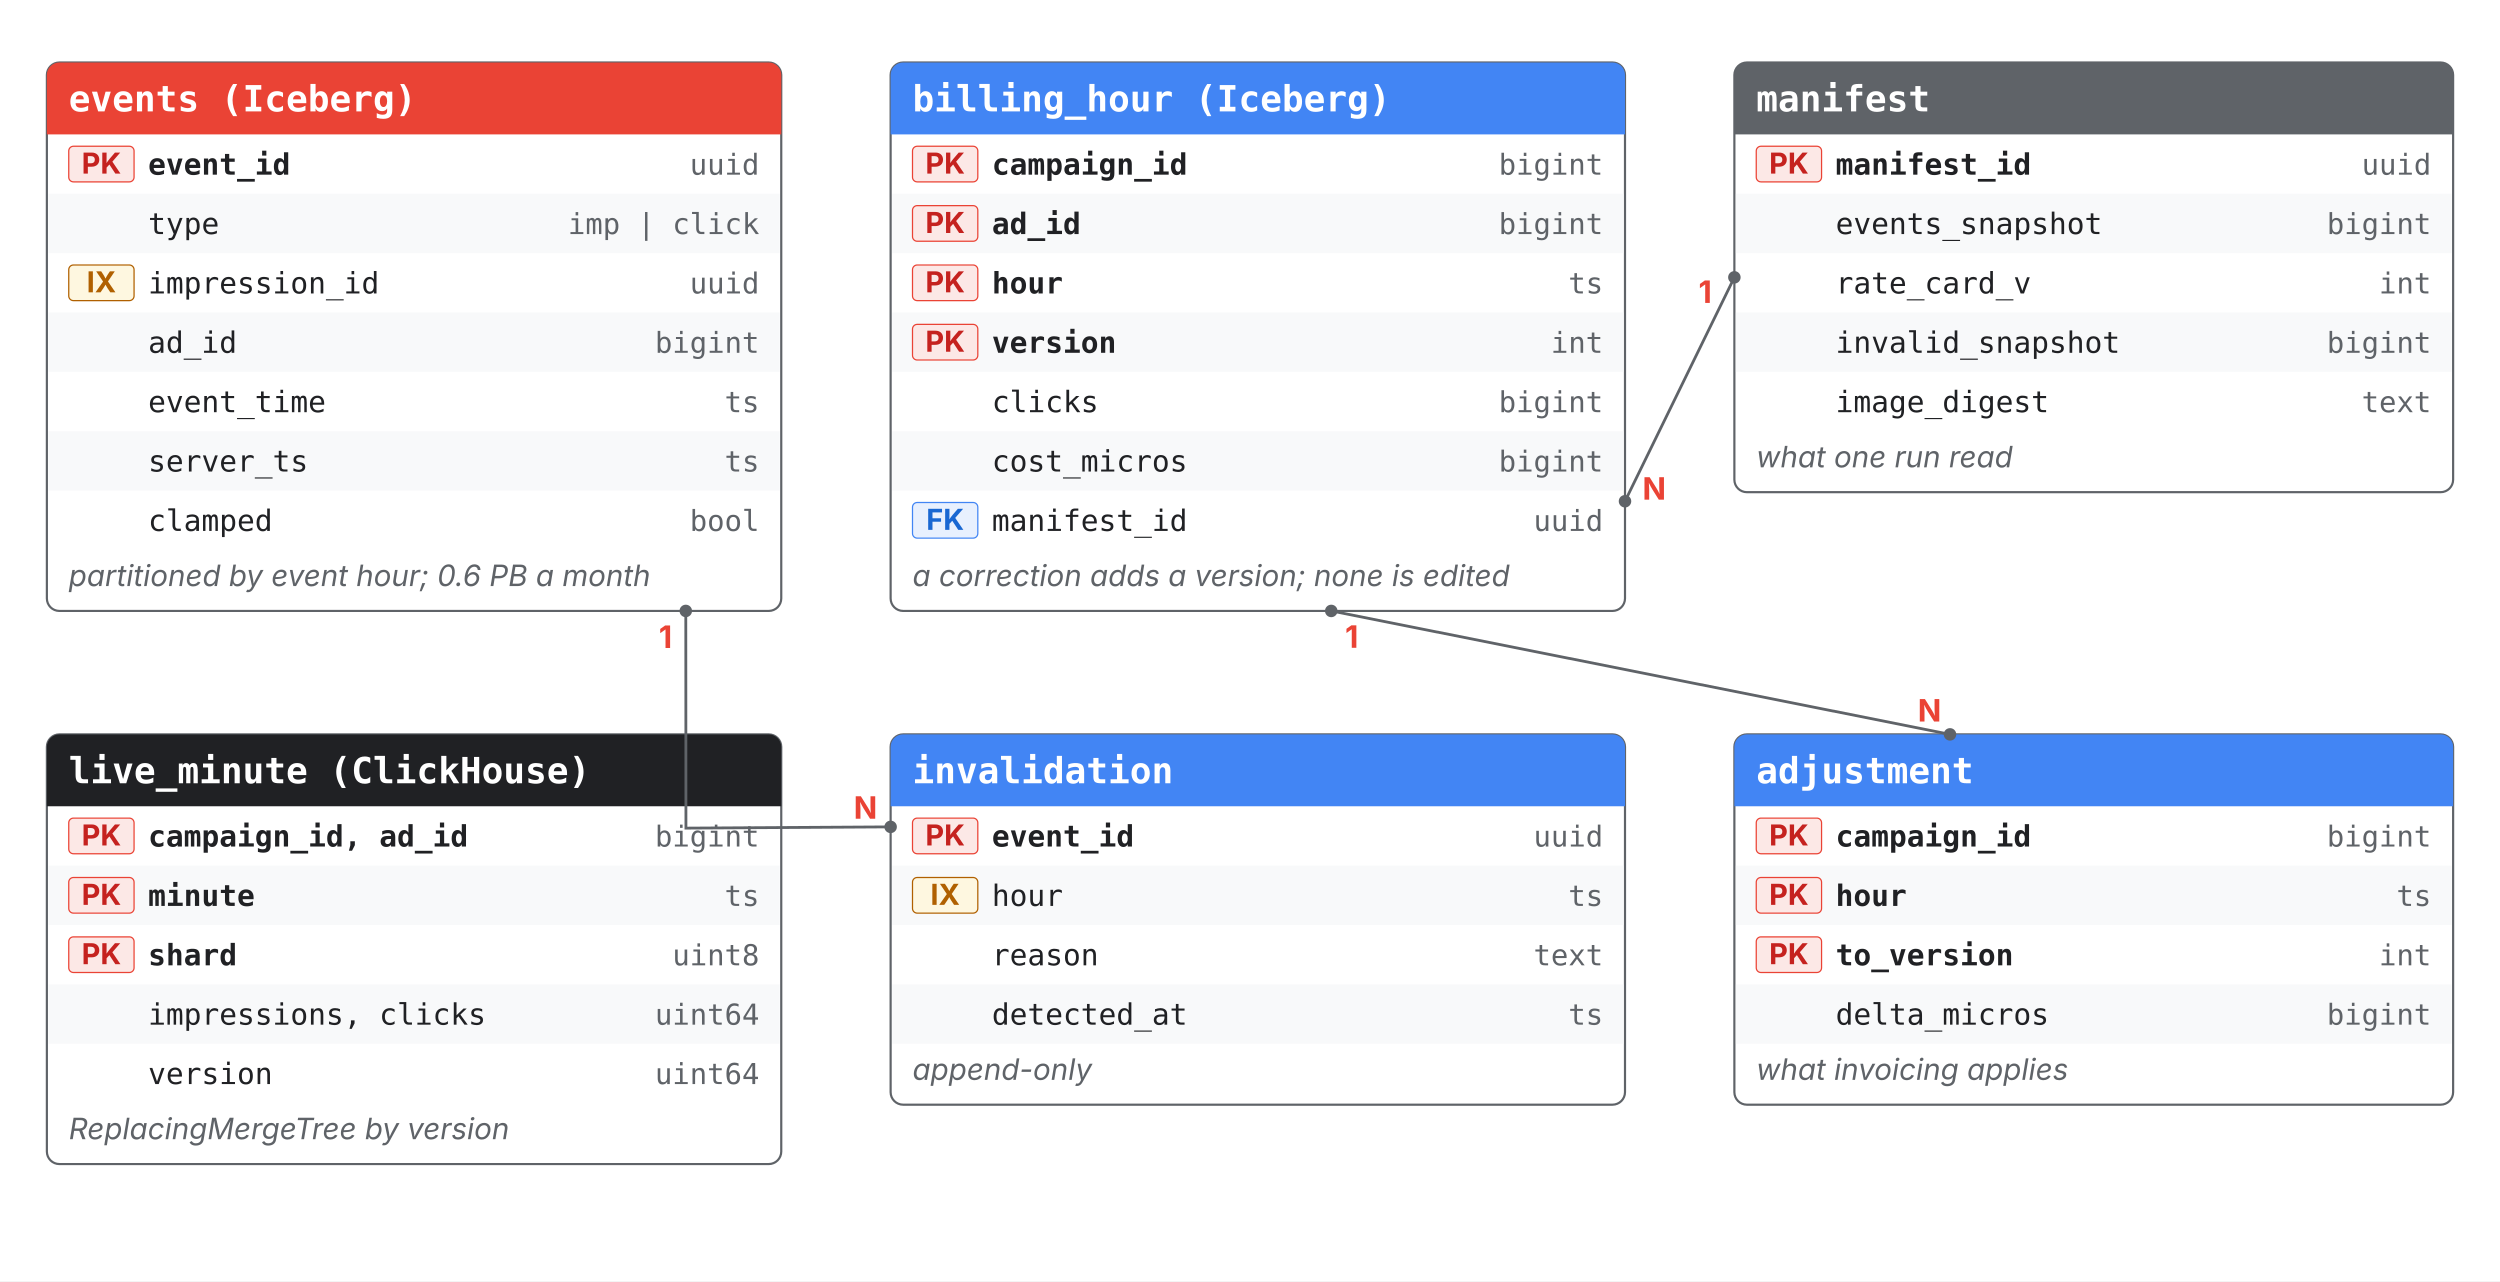
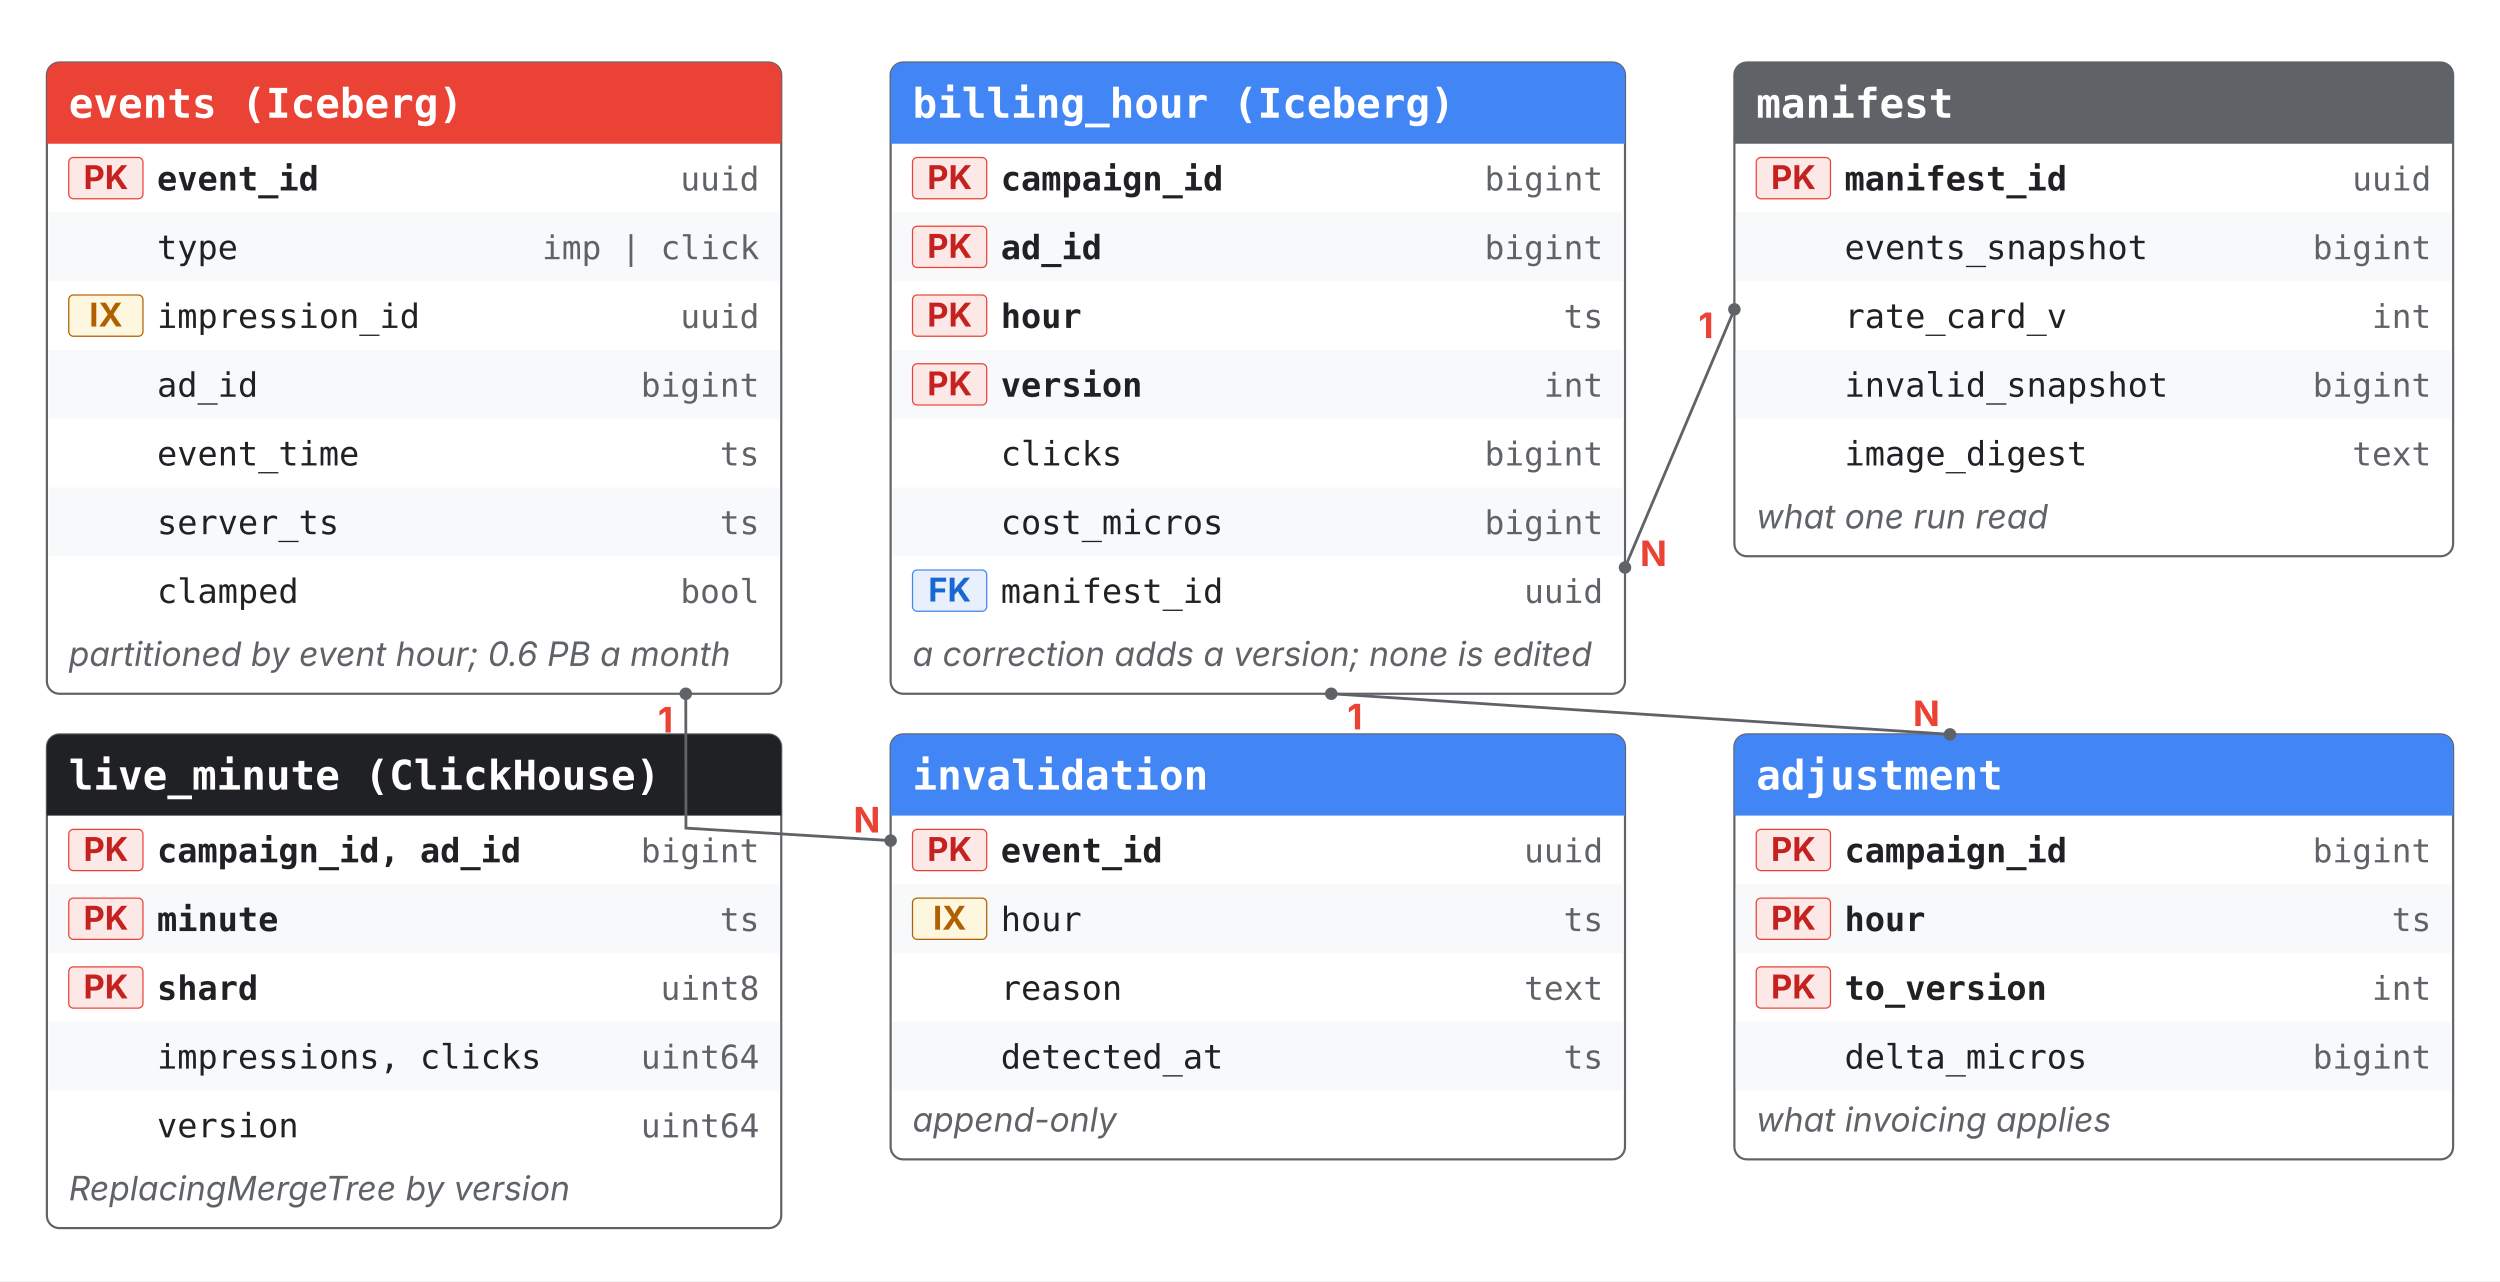
<svg xmlns="http://www.w3.org/2000/svg" viewBox="0 0 1600 820" width="1600" height="820">
  <rect width="100%" height="100%" fill="#ffffff" />
  <g data-k="t:ev">
-     <rect x="30" y="40" width="470" height="351" rx="8" fill="#ffffff" stroke="#5f6368" stroke-width="1.4" />
-     <path d="M30,48 a8,8 0 0 1 8,-8 h454 a8,8 0 0 1 8,8 v38 h-470 z" fill="#ea4335" />
-     <text x="44" y="71.28" font-family="'Roboto Mono', monospace" font-size="23.1" font-weight="700" fill="#fff">events  (Iceberg)</text>
-     <rect x="44" y="93.6" width="41.8" height="22.8" rx="3" fill="#fce8e6" stroke="#ea4335" stroke-width="0.8" />
-     <text x="64.9" y="111.1" text-anchor="middle" font-family="Inter, Roboto, sans-serif" font-size="18.5" font-weight="700" fill="#C5221F">PK</text>
-     <text x="94.8" y="111.8" font-family="'Roboto Mono', monospace" font-size="18.9" fill="#202124" font-weight="700">event_id</text>
-     <text x="486" y="111.8" text-anchor="end" font-family="'Roboto Mono', monospace" font-size="18.5" fill="#5f6368">uuid</text>
-     <rect x="31" y="124" width="468" height="38" fill="#f8f9fa" />
-     <text x="94.8" y="149.8" font-family="'Roboto Mono', monospace" font-size="18.9" fill="#202124">type</text>
-     <text x="486" y="149.8" text-anchor="end" font-family="'Roboto Mono', monospace" font-size="18.5" fill="#5f6368">imp | click</text>
-     <rect x="44" y="169.6" width="41.8" height="22.8" rx="3" fill="#fef7e0" stroke="#b06000" stroke-width="0.8" />
-     <text x="64.9" y="187.1" text-anchor="middle" font-family="Inter, Roboto, sans-serif" font-size="18.5" font-weight="700" fill="#b06000">IX</text>
-     <text x="94.8" y="187.8" font-family="'Roboto Mono', monospace" font-size="18.9" fill="#202124">impression_id</text>
-     <text x="486" y="187.8" text-anchor="end" font-family="'Roboto Mono', monospace" font-size="18.5" fill="#5f6368">uuid</text>
-     <rect x="31" y="200" width="468" height="38" fill="#f8f9fa" />
-     <text x="94.8" y="225.8" font-family="'Roboto Mono', monospace" font-size="18.9" fill="#202124">ad_id</text>
-     <text x="486" y="225.8" text-anchor="end" font-family="'Roboto Mono', monospace" font-size="18.5" fill="#5f6368">bigint</text>
-     <text x="94.8" y="263.8" font-family="'Roboto Mono', monospace" font-size="18.9" fill="#202124">event_time</text>
-     <text x="486" y="263.8" text-anchor="end" font-family="'Roboto Mono', monospace" font-size="18.5" fill="#5f6368">ts</text>
-     <rect x="31" y="276" width="468" height="38" fill="#f8f9fa" />
-     <text x="94.8" y="301.8" font-family="'Roboto Mono', monospace" font-size="18.9" fill="#202124">server_ts</text>
-     <text x="486" y="301.8" text-anchor="end" font-family="'Roboto Mono', monospace" font-size="18.5" fill="#5f6368">ts</text>
-     <text x="94.8" y="339.8" font-family="'Roboto Mono', monospace" font-size="18.9" fill="#202124">clamped</text>
-     <text x="486" y="339.8" text-anchor="end" font-family="'Roboto Mono', monospace" font-size="18.5" fill="#5f6368">bool</text>
-     <text x="44" y="375.1" font-family="Inter, Roboto, sans-serif" font-size="18.9" font-style="italic" fill="#5f6368">partitioned by event hour; 0.6 PB a month</text>
+     <rect x="30" y="40" width="470" height="404" rx="8" fill="#ffffff" stroke="#5f6368" stroke-width="1.4" />
+     <path d="M30,48 a8,8 0 0 1 8,-8 h454 a8,8 0 0 1 8,8 v44 h-470 z" fill="#ea4335" />
+     <text x="44" y="75.36" font-family="'Roboto Mono', monospace" font-size="26.2" font-weight="700" fill="#fff">events  (Iceberg)</text>
+     <rect x="44" y="100.8" width="47.5" height="26.4" rx="3" fill="#fce8e6" stroke="#ea4335" stroke-width="0.8" />
+     <text x="67.8" y="121.0" text-anchor="middle" font-family="Inter, Roboto, sans-serif" font-size="21.0" font-weight="700" fill="#C5221F">PK</text>
+     <text x="100.5" y="121.9" font-family="'Roboto Mono', monospace" font-size="21.5" fill="#202124" font-weight="700">event_id</text>
+     <text x="486" y="121.9" text-anchor="end" font-family="'Roboto Mono', monospace" font-size="21.0" fill="#5f6368">uuid</text>
+     <rect x="31" y="136" width="468" height="44" fill="#f8f9fa" />
+     <text x="100.5" y="165.9" font-family="'Roboto Mono', monospace" font-size="21.5" fill="#202124">type</text>
+     <text x="486" y="165.9" text-anchor="end" font-family="'Roboto Mono', monospace" font-size="21.0" fill="#5f6368">imp | click</text>
+     <rect x="44" y="188.8" width="47.5" height="26.4" rx="3" fill="#fef7e0" stroke="#b06000" stroke-width="0.8" />
+     <text x="67.8" y="209.0" text-anchor="middle" font-family="Inter, Roboto, sans-serif" font-size="21.0" font-weight="700" fill="#b06000">IX</text>
+     <text x="100.5" y="209.9" font-family="'Roboto Mono', monospace" font-size="21.5" fill="#202124">impression_id</text>
+     <text x="486" y="209.9" text-anchor="end" font-family="'Roboto Mono', monospace" font-size="21.0" fill="#5f6368">uuid</text>
+     <rect x="31" y="224" width="468" height="44" fill="#f8f9fa" />
+     <text x="100.5" y="253.9" font-family="'Roboto Mono', monospace" font-size="21.5" fill="#202124">ad_id</text>
+     <text x="486" y="253.9" text-anchor="end" font-family="'Roboto Mono', monospace" font-size="21.0" fill="#5f6368">bigint</text>
+     <text x="100.5" y="297.9" font-family="'Roboto Mono', monospace" font-size="21.5" fill="#202124">event_time</text>
+     <text x="486" y="297.9" text-anchor="end" font-family="'Roboto Mono', monospace" font-size="21.0" fill="#5f6368">ts</text>
+     <rect x="31" y="312" width="468" height="44" fill="#f8f9fa" />
+     <text x="100.5" y="341.9" font-family="'Roboto Mono', monospace" font-size="21.5" fill="#202124">server_ts</text>
+     <text x="486" y="341.9" text-anchor="end" font-family="'Roboto Mono', monospace" font-size="21.0" fill="#5f6368">ts</text>
+     <text x="100.5" y="385.9" font-family="'Roboto Mono', monospace" font-size="21.5" fill="#202124">clamped</text>
+     <text x="486" y="385.9" text-anchor="end" font-family="'Roboto Mono', monospace" font-size="21.0" fill="#5f6368">bool</text>
+     <text x="44" y="426.2" font-family="Inter, Roboto, sans-serif" font-size="21.5" font-style="italic" fill="#5f6368">partitioned by event hour; 0.6 PB a month</text>
  </g>
  <g data-k="t:bh">
-     <rect x="570" y="40" width="470" height="351" rx="8" fill="#ffffff" stroke="#5f6368" stroke-width="1.4" />
-     <path d="M570,48 a8,8 0 0 1 8,-8 h454 a8,8 0 0 1 8,8 v38 h-470 z" fill="#4285f4" />
-     <text x="584" y="71.28" font-family="'Roboto Mono', monospace" font-size="23.1" font-weight="700" fill="#fff">billing_hour  (Iceberg)</text>
-     <rect x="584" y="93.6" width="41.8" height="22.8" rx="3" fill="#fce8e6" stroke="#ea4335" stroke-width="0.8" />
-     <text x="604.9" y="111.1" text-anchor="middle" font-family="Inter, Roboto, sans-serif" font-size="18.5" font-weight="700" fill="#C5221F">PK</text>
-     <text x="634.8" y="111.8" font-family="'Roboto Mono', monospace" font-size="18.9" fill="#202124" font-weight="700">campaign_id</text>
-     <text x="1026" y="111.8" text-anchor="end" font-family="'Roboto Mono', monospace" font-size="18.5" fill="#5f6368">bigint</text>
-     <rect x="571" y="124" width="468" height="38" fill="#f8f9fa" />
-     <rect x="584" y="131.6" width="41.8" height="22.8" rx="3" fill="#fce8e6" stroke="#ea4335" stroke-width="0.8" />
-     <text x="604.9" y="149.1" text-anchor="middle" font-family="Inter, Roboto, sans-serif" font-size="18.5" font-weight="700" fill="#C5221F">PK</text>
-     <text x="634.8" y="149.8" font-family="'Roboto Mono', monospace" font-size="18.9" fill="#202124" font-weight="700">ad_id</text>
-     <text x="1026" y="149.8" text-anchor="end" font-family="'Roboto Mono', monospace" font-size="18.5" fill="#5f6368">bigint</text>
-     <rect x="584" y="169.6" width="41.8" height="22.8" rx="3" fill="#fce8e6" stroke="#ea4335" stroke-width="0.8" />
-     <text x="604.9" y="187.1" text-anchor="middle" font-family="Inter, Roboto, sans-serif" font-size="18.5" font-weight="700" fill="#C5221F">PK</text>
-     <text x="634.8" y="187.8" font-family="'Roboto Mono', monospace" font-size="18.9" fill="#202124" font-weight="700">hour</text>
-     <text x="1026" y="187.8" text-anchor="end" font-family="'Roboto Mono', monospace" font-size="18.5" fill="#5f6368">ts</text>
-     <rect x="571" y="200" width="468" height="38" fill="#f8f9fa" />
-     <rect x="584" y="207.6" width="41.8" height="22.8" rx="3" fill="#fce8e6" stroke="#ea4335" stroke-width="0.8" />
-     <text x="604.9" y="225.1" text-anchor="middle" font-family="Inter, Roboto, sans-serif" font-size="18.5" font-weight="700" fill="#C5221F">PK</text>
-     <text x="634.8" y="225.8" font-family="'Roboto Mono', monospace" font-size="18.9" fill="#202124" font-weight="700">version</text>
-     <text x="1026" y="225.8" text-anchor="end" font-family="'Roboto Mono', monospace" font-size="18.5" fill="#5f6368">int</text>
-     <text x="634.8" y="263.8" font-family="'Roboto Mono', monospace" font-size="18.9" fill="#202124">clicks</text>
-     <text x="1026" y="263.8" text-anchor="end" font-family="'Roboto Mono', monospace" font-size="18.5" fill="#5f6368">bigint</text>
-     <rect x="571" y="276" width="468" height="38" fill="#f8f9fa" />
-     <text x="634.8" y="301.8" font-family="'Roboto Mono', monospace" font-size="18.9" fill="#202124">cost_micros</text>
-     <text x="1026" y="301.8" text-anchor="end" font-family="'Roboto Mono', monospace" font-size="18.5" fill="#5f6368">bigint</text>
-     <rect x="584" y="321.6" width="41.8" height="22.8" rx="3" fill="#e8f0fe" stroke="#4285f4" stroke-width="0.8" />
-     <text x="604.9" y="339.1" text-anchor="middle" font-family="Inter, Roboto, sans-serif" font-size="18.5" font-weight="700" fill="#1967D2">FK</text>
-     <text x="634.8" y="339.8" font-family="'Roboto Mono', monospace" font-size="18.9" fill="#202124">manifest_id</text>
-     <text x="1026" y="339.8" text-anchor="end" font-family="'Roboto Mono', monospace" font-size="18.5" fill="#5f6368">uuid</text>
-     <text x="584" y="375.1" font-family="Inter, Roboto, sans-serif" font-size="18.9" font-style="italic" fill="#5f6368">a correction adds a version; none is edited</text>
+     <rect x="570" y="40" width="470" height="404" rx="8" fill="#ffffff" stroke="#5f6368" stroke-width="1.4" />
+     <path d="M570,48 a8,8 0 0 1 8,-8 h454 a8,8 0 0 1 8,8 v44 h-470 z" fill="#4285f4" />
+     <text x="584" y="75.36" font-family="'Roboto Mono', monospace" font-size="26.2" font-weight="700" fill="#fff">billing_hour  (Iceberg)</text>
+     <rect x="584" y="100.8" width="47.5" height="26.4" rx="3" fill="#fce8e6" stroke="#ea4335" stroke-width="0.8" />
+     <text x="607.8" y="121.0" text-anchor="middle" font-family="Inter, Roboto, sans-serif" font-size="21.0" font-weight="700" fill="#C5221F">PK</text>
+     <text x="640.5" y="121.9" font-family="'Roboto Mono', monospace" font-size="21.5" fill="#202124" font-weight="700">campaign_id</text>
+     <text x="1026" y="121.9" text-anchor="end" font-family="'Roboto Mono', monospace" font-size="21.0" fill="#5f6368">bigint</text>
+     <rect x="571" y="136" width="468" height="44" fill="#f8f9fa" />
+     <rect x="584" y="144.8" width="47.5" height="26.4" rx="3" fill="#fce8e6" stroke="#ea4335" stroke-width="0.8" />
+     <text x="607.8" y="165.0" text-anchor="middle" font-family="Inter, Roboto, sans-serif" font-size="21.0" font-weight="700" fill="#C5221F">PK</text>
+     <text x="640.5" y="165.9" font-family="'Roboto Mono', monospace" font-size="21.5" fill="#202124" font-weight="700">ad_id</text>
+     <text x="1026" y="165.9" text-anchor="end" font-family="'Roboto Mono', monospace" font-size="21.0" fill="#5f6368">bigint</text>
+     <rect x="584" y="188.8" width="47.5" height="26.4" rx="3" fill="#fce8e6" stroke="#ea4335" stroke-width="0.8" />
+     <text x="607.8" y="209.0" text-anchor="middle" font-family="Inter, Roboto, sans-serif" font-size="21.0" font-weight="700" fill="#C5221F">PK</text>
+     <text x="640.5" y="209.9" font-family="'Roboto Mono', monospace" font-size="21.5" fill="#202124" font-weight="700">hour</text>
+     <text x="1026" y="209.9" text-anchor="end" font-family="'Roboto Mono', monospace" font-size="21.0" fill="#5f6368">ts</text>
+     <rect x="571" y="224" width="468" height="44" fill="#f8f9fa" />
+     <rect x="584" y="232.8" width="47.5" height="26.4" rx="3" fill="#fce8e6" stroke="#ea4335" stroke-width="0.8" />
+     <text x="607.8" y="253.0" text-anchor="middle" font-family="Inter, Roboto, sans-serif" font-size="21.0" font-weight="700" fill="#C5221F">PK</text>
+     <text x="640.5" y="253.9" font-family="'Roboto Mono', monospace" font-size="21.5" fill="#202124" font-weight="700">version</text>
+     <text x="1026" y="253.9" text-anchor="end" font-family="'Roboto Mono', monospace" font-size="21.0" fill="#5f6368">int</text>
+     <text x="640.5" y="297.9" font-family="'Roboto Mono', monospace" font-size="21.5" fill="#202124">clicks</text>
+     <text x="1026" y="297.9" text-anchor="end" font-family="'Roboto Mono', monospace" font-size="21.0" fill="#5f6368">bigint</text>
+     <rect x="571" y="312" width="468" height="44" fill="#f8f9fa" />
+     <text x="640.5" y="341.9" font-family="'Roboto Mono', monospace" font-size="21.5" fill="#202124">cost_micros</text>
+     <text x="1026" y="341.9" text-anchor="end" font-family="'Roboto Mono', monospace" font-size="21.0" fill="#5f6368">bigint</text>
+     <rect x="584" y="364.8" width="47.5" height="26.4" rx="3" fill="#e8f0fe" stroke="#4285f4" stroke-width="0.8" />
+     <text x="607.8" y="385.0" text-anchor="middle" font-family="Inter, Roboto, sans-serif" font-size="21.0" font-weight="700" fill="#1967D2">FK</text>
+     <text x="640.5" y="385.9" font-family="'Roboto Mono', monospace" font-size="21.5" fill="#202124">manifest_id</text>
+     <text x="1026" y="385.9" text-anchor="end" font-family="'Roboto Mono', monospace" font-size="21.0" fill="#5f6368">uuid</text>
+     <text x="584" y="426.2" font-family="Inter, Roboto, sans-serif" font-size="21.5" font-style="italic" fill="#5f6368">a correction adds a version; none is edited</text>
  </g>
  <g data-k="t:mf">
-     <rect x="1110" y="40" width="460" height="275" rx="8" fill="#ffffff" stroke="#5f6368" stroke-width="1.4" />
-     <path d="M1110,48 a8,8 0 0 1 8,-8 h444 a8,8 0 0 1 8,8 v38 h-460 z" fill="#5f6368" />
-     <text x="1124" y="71.28" font-family="'Roboto Mono', monospace" font-size="23.1" font-weight="700" fill="#fff">manifest</text>
-     <rect x="1124" y="93.6" width="41.8" height="22.8" rx="3" fill="#fce8e6" stroke="#ea4335" stroke-width="0.8" />
-     <text x="1144.9" y="111.1" text-anchor="middle" font-family="Inter, Roboto, sans-serif" font-size="18.5" font-weight="700" fill="#C5221F">PK</text>
-     <text x="1174.8" y="111.8" font-family="'Roboto Mono', monospace" font-size="18.9" fill="#202124" font-weight="700">manifest_id</text>
-     <text x="1556" y="111.8" text-anchor="end" font-family="'Roboto Mono', monospace" font-size="18.5" fill="#5f6368">uuid</text>
-     <rect x="1111" y="124" width="458" height="38" fill="#f8f9fa" />
-     <text x="1174.8" y="149.8" font-family="'Roboto Mono', monospace" font-size="18.9" fill="#202124">events_snapshot</text>
-     <text x="1556" y="149.8" text-anchor="end" font-family="'Roboto Mono', monospace" font-size="18.5" fill="#5f6368">bigint</text>
-     <text x="1174.8" y="187.8" font-family="'Roboto Mono', monospace" font-size="18.9" fill="#202124">rate_card_v</text>
-     <text x="1556" y="187.8" text-anchor="end" font-family="'Roboto Mono', monospace" font-size="18.5" fill="#5f6368">int</text>
-     <rect x="1111" y="200" width="458" height="38" fill="#f8f9fa" />
-     <text x="1174.8" y="225.8" font-family="'Roboto Mono', monospace" font-size="18.9" fill="#202124">invalid_snapshot</text>
-     <text x="1556" y="225.8" text-anchor="end" font-family="'Roboto Mono', monospace" font-size="18.5" fill="#5f6368">bigint</text>
-     <text x="1174.8" y="263.8" font-family="'Roboto Mono', monospace" font-size="18.9" fill="#202124">image_digest</text>
-     <text x="1556" y="263.8" text-anchor="end" font-family="'Roboto Mono', monospace" font-size="18.5" fill="#5f6368">text</text>
-     <text x="1124" y="299.1" font-family="Inter, Roboto, sans-serif" font-size="18.9" font-style="italic" fill="#5f6368">what one run read</text>
+     <rect x="1110" y="40" width="460" height="316" rx="8" fill="#ffffff" stroke="#5f6368" stroke-width="1.4" />
+     <path d="M1110,48 a8,8 0 0 1 8,-8 h444 a8,8 0 0 1 8,8 v44 h-460 z" fill="#5f6368" />
+     <text x="1124" y="75.36" font-family="'Roboto Mono', monospace" font-size="26.2" font-weight="700" fill="#fff">manifest</text>
+     <rect x="1124" y="100.8" width="47.5" height="26.4" rx="3" fill="#fce8e6" stroke="#ea4335" stroke-width="0.8" />
+     <text x="1147.8" y="121.0" text-anchor="middle" font-family="Inter, Roboto, sans-serif" font-size="21.0" font-weight="700" fill="#C5221F">PK</text>
+     <text x="1180.5" y="121.9" font-family="'Roboto Mono', monospace" font-size="21.5" fill="#202124" font-weight="700">manifest_id</text>
+     <text x="1556" y="121.9" text-anchor="end" font-family="'Roboto Mono', monospace" font-size="21.0" fill="#5f6368">uuid</text>
+     <rect x="1111" y="136" width="458" height="44" fill="#f8f9fa" />
+     <text x="1180.5" y="165.9" font-family="'Roboto Mono', monospace" font-size="21.5" fill="#202124">events_snapshot</text>
+     <text x="1556" y="165.9" text-anchor="end" font-family="'Roboto Mono', monospace" font-size="21.0" fill="#5f6368">bigint</text>
+     <text x="1180.5" y="209.9" font-family="'Roboto Mono', monospace" font-size="21.5" fill="#202124">rate_card_v</text>
+     <text x="1556" y="209.9" text-anchor="end" font-family="'Roboto Mono', monospace" font-size="21.0" fill="#5f6368">int</text>
+     <rect x="1111" y="224" width="458" height="44" fill="#f8f9fa" />
+     <text x="1180.5" y="253.9" font-family="'Roboto Mono', monospace" font-size="21.5" fill="#202124">invalid_snapshot</text>
+     <text x="1556" y="253.9" text-anchor="end" font-family="'Roboto Mono', monospace" font-size="21.0" fill="#5f6368">bigint</text>
+     <text x="1180.5" y="297.9" font-family="'Roboto Mono', monospace" font-size="21.5" fill="#202124">image_digest</text>
+     <text x="1556" y="297.9" text-anchor="end" font-family="'Roboto Mono', monospace" font-size="21.0" fill="#5f6368">text</text>
+     <text x="1124" y="338.2" font-family="Inter, Roboto, sans-serif" font-size="21.5" font-style="italic" fill="#5f6368">what one run read</text>
  </g>
  <g data-k="t:lm">
-     <rect x="30" y="470" width="470" height="275" rx="8" fill="#ffffff" stroke="#5f6368" stroke-width="1.4" />
-     <path d="M30,478 a8,8 0 0 1 8,-8 h454 a8,8 0 0 1 8,8 v38 h-470 z" fill="#202124" />
-     <text x="44" y="501.28" font-family="'Roboto Mono', monospace" font-size="23.1" font-weight="700" fill="#fff">live_minute  (ClickHouse)</text>
-     <rect x="44" y="523.6" width="41.8" height="22.8" rx="3" fill="#fce8e6" stroke="#ea4335" stroke-width="0.8" />
-     <text x="64.9" y="541.1" text-anchor="middle" font-family="Inter, Roboto, sans-serif" font-size="18.5" font-weight="700" fill="#C5221F">PK</text>
-     <text x="94.8" y="541.8" font-family="'Roboto Mono', monospace" font-size="18.9" fill="#202124" font-weight="700">campaign_id, ad_id</text>
-     <text x="486" y="541.8" text-anchor="end" font-family="'Roboto Mono', monospace" font-size="18.5" fill="#5f6368">bigint</text>
-     <rect x="31" y="554" width="468" height="38" fill="#f8f9fa" />
-     <rect x="44" y="561.6" width="41.8" height="22.8" rx="3" fill="#fce8e6" stroke="#ea4335" stroke-width="0.8" />
-     <text x="64.9" y="579.1" text-anchor="middle" font-family="Inter, Roboto, sans-serif" font-size="18.5" font-weight="700" fill="#C5221F">PK</text>
-     <text x="94.8" y="579.8" font-family="'Roboto Mono', monospace" font-size="18.9" fill="#202124" font-weight="700">minute</text>
-     <text x="486" y="579.8" text-anchor="end" font-family="'Roboto Mono', monospace" font-size="18.5" fill="#5f6368">ts</text>
-     <rect x="44" y="599.6" width="41.8" height="22.8" rx="3" fill="#fce8e6" stroke="#ea4335" stroke-width="0.8" />
-     <text x="64.9" y="617.1" text-anchor="middle" font-family="Inter, Roboto, sans-serif" font-size="18.5" font-weight="700" fill="#C5221F">PK</text>
-     <text x="94.8" y="617.8" font-family="'Roboto Mono', monospace" font-size="18.9" fill="#202124" font-weight="700">shard</text>
-     <text x="486" y="617.8" text-anchor="end" font-family="'Roboto Mono', monospace" font-size="18.5" fill="#5f6368">uint8</text>
-     <rect x="31" y="630" width="468" height="38" fill="#f8f9fa" />
-     <text x="94.8" y="655.8" font-family="'Roboto Mono', monospace" font-size="18.9" fill="#202124">impressions, clicks</text>
-     <text x="486" y="655.8" text-anchor="end" font-family="'Roboto Mono', monospace" font-size="18.5" fill="#5f6368">uint64</text>
-     <text x="94.8" y="693.8" font-family="'Roboto Mono', monospace" font-size="18.9" fill="#202124">version</text>
-     <text x="486" y="693.8" text-anchor="end" font-family="'Roboto Mono', monospace" font-size="18.5" fill="#5f6368">uint64</text>
-     <text x="44" y="729.1" font-family="Inter, Roboto, sans-serif" font-size="18.9" font-style="italic" fill="#5f6368">ReplacingMergeTree by version</text>
+     <rect x="30" y="470" width="470" height="316" rx="8" fill="#ffffff" stroke="#5f6368" stroke-width="1.4" />
+     <path d="M30,478 a8,8 0 0 1 8,-8 h454 a8,8 0 0 1 8,8 v44 h-470 z" fill="#202124" />
+     <text x="44" y="505.36" font-family="'Roboto Mono', monospace" font-size="26.2" font-weight="700" fill="#fff">live_minute  (ClickHouse)</text>
+     <rect x="44" y="530.8" width="47.5" height="26.4" rx="3" fill="#fce8e6" stroke="#ea4335" stroke-width="0.8" />
+     <text x="67.8" y="551.0" text-anchor="middle" font-family="Inter, Roboto, sans-serif" font-size="21.0" font-weight="700" fill="#C5221F">PK</text>
+     <text x="100.5" y="551.9" font-family="'Roboto Mono', monospace" font-size="21.5" fill="#202124" font-weight="700">campaign_id, ad_id</text>
+     <text x="486" y="551.9" text-anchor="end" font-family="'Roboto Mono', monospace" font-size="21.0" fill="#5f6368">bigint</text>
+     <rect x="31" y="566" width="468" height="44" fill="#f8f9fa" />
+     <rect x="44" y="574.8" width="47.5" height="26.4" rx="3" fill="#fce8e6" stroke="#ea4335" stroke-width="0.8" />
+     <text x="67.8" y="595.0" text-anchor="middle" font-family="Inter, Roboto, sans-serif" font-size="21.0" font-weight="700" fill="#C5221F">PK</text>
+     <text x="100.5" y="595.9" font-family="'Roboto Mono', monospace" font-size="21.5" fill="#202124" font-weight="700">minute</text>
+     <text x="486" y="595.9" text-anchor="end" font-family="'Roboto Mono', monospace" font-size="21.0" fill="#5f6368">ts</text>
+     <rect x="44" y="618.8" width="47.5" height="26.4" rx="3" fill="#fce8e6" stroke="#ea4335" stroke-width="0.8" />
+     <text x="67.8" y="639.0" text-anchor="middle" font-family="Inter, Roboto, sans-serif" font-size="21.0" font-weight="700" fill="#C5221F">PK</text>
+     <text x="100.5" y="639.9" font-family="'Roboto Mono', monospace" font-size="21.5" fill="#202124" font-weight="700">shard</text>
+     <text x="486" y="639.9" text-anchor="end" font-family="'Roboto Mono', monospace" font-size="21.0" fill="#5f6368">uint8</text>
+     <rect x="31" y="654" width="468" height="44" fill="#f8f9fa" />
+     <text x="100.5" y="683.9" font-family="'Roboto Mono', monospace" font-size="21.5" fill="#202124">impressions, clicks</text>
+     <text x="486" y="683.9" text-anchor="end" font-family="'Roboto Mono', monospace" font-size="21.0" fill="#5f6368">uint64</text>
+     <text x="100.5" y="727.9" font-family="'Roboto Mono', monospace" font-size="21.5" fill="#202124">version</text>
+     <text x="486" y="727.9" text-anchor="end" font-family="'Roboto Mono', monospace" font-size="21.0" fill="#5f6368">uint64</text>
+     <text x="44" y="768.2" font-family="Inter, Roboto, sans-serif" font-size="21.5" font-style="italic" fill="#5f6368">ReplacingMergeTree by version</text>
  </g>
  <g data-k="t:iv">
-     <rect x="570" y="470" width="470" height="237" rx="8" fill="#ffffff" stroke="#5f6368" stroke-width="1.4" />
-     <path d="M570,478 a8,8 0 0 1 8,-8 h454 a8,8 0 0 1 8,8 v38 h-470 z" fill="#4285f4" />
-     <text x="584" y="501.28" font-family="'Roboto Mono', monospace" font-size="23.1" font-weight="700" fill="#fff">invalidation</text>
-     <rect x="584" y="523.6" width="41.8" height="22.8" rx="3" fill="#fce8e6" stroke="#ea4335" stroke-width="0.8" />
-     <text x="604.9" y="541.1" text-anchor="middle" font-family="Inter, Roboto, sans-serif" font-size="18.5" font-weight="700" fill="#C5221F">PK</text>
-     <text x="634.8" y="541.8" font-family="'Roboto Mono', monospace" font-size="18.9" fill="#202124" font-weight="700">event_id</text>
-     <text x="1026" y="541.8" text-anchor="end" font-family="'Roboto Mono', monospace" font-size="18.5" fill="#5f6368">uuid</text>
-     <rect x="571" y="554" width="468" height="38" fill="#f8f9fa" />
-     <rect x="584" y="561.6" width="41.8" height="22.8" rx="3" fill="#fef7e0" stroke="#b06000" stroke-width="0.8" />
-     <text x="604.9" y="579.1" text-anchor="middle" font-family="Inter, Roboto, sans-serif" font-size="18.5" font-weight="700" fill="#b06000">IX</text>
-     <text x="634.8" y="579.8" font-family="'Roboto Mono', monospace" font-size="18.9" fill="#202124">hour</text>
-     <text x="1026" y="579.8" text-anchor="end" font-family="'Roboto Mono', monospace" font-size="18.5" fill="#5f6368">ts</text>
-     <text x="634.8" y="617.8" font-family="'Roboto Mono', monospace" font-size="18.9" fill="#202124">reason</text>
-     <text x="1026" y="617.8" text-anchor="end" font-family="'Roboto Mono', monospace" font-size="18.5" fill="#5f6368">text</text>
-     <rect x="571" y="630" width="468" height="38" fill="#f8f9fa" />
-     <text x="634.8" y="655.8" font-family="'Roboto Mono', monospace" font-size="18.9" fill="#202124">detected_at</text>
-     <text x="1026" y="655.8" text-anchor="end" font-family="'Roboto Mono', monospace" font-size="18.5" fill="#5f6368">ts</text>
-     <text x="584" y="691.1" font-family="Inter, Roboto, sans-serif" font-size="18.9" font-style="italic" fill="#5f6368">append-only</text>
+     <rect x="570" y="470" width="470" height="272" rx="8" fill="#ffffff" stroke="#5f6368" stroke-width="1.4" />
+     <path d="M570,478 a8,8 0 0 1 8,-8 h454 a8,8 0 0 1 8,8 v44 h-470 z" fill="#4285f4" />
+     <text x="584" y="505.36" font-family="'Roboto Mono', monospace" font-size="26.2" font-weight="700" fill="#fff">invalidation</text>
+     <rect x="584" y="530.8" width="47.5" height="26.4" rx="3" fill="#fce8e6" stroke="#ea4335" stroke-width="0.8" />
+     <text x="607.8" y="551.0" text-anchor="middle" font-family="Inter, Roboto, sans-serif" font-size="21.0" font-weight="700" fill="#C5221F">PK</text>
+     <text x="640.5" y="551.9" font-family="'Roboto Mono', monospace" font-size="21.5" fill="#202124" font-weight="700">event_id</text>
+     <text x="1026" y="551.9" text-anchor="end" font-family="'Roboto Mono', monospace" font-size="21.0" fill="#5f6368">uuid</text>
+     <rect x="571" y="566" width="468" height="44" fill="#f8f9fa" />
+     <rect x="584" y="574.8" width="47.5" height="26.4" rx="3" fill="#fef7e0" stroke="#b06000" stroke-width="0.8" />
+     <text x="607.8" y="595.0" text-anchor="middle" font-family="Inter, Roboto, sans-serif" font-size="21.0" font-weight="700" fill="#b06000">IX</text>
+     <text x="640.5" y="595.9" font-family="'Roboto Mono', monospace" font-size="21.5" fill="#202124">hour</text>
+     <text x="1026" y="595.9" text-anchor="end" font-family="'Roboto Mono', monospace" font-size="21.0" fill="#5f6368">ts</text>
+     <text x="640.5" y="639.9" font-family="'Roboto Mono', monospace" font-size="21.5" fill="#202124">reason</text>
+     <text x="1026" y="639.9" text-anchor="end" font-family="'Roboto Mono', monospace" font-size="21.0" fill="#5f6368">text</text>
+     <rect x="571" y="654" width="468" height="44" fill="#f8f9fa" />
+     <text x="640.5" y="683.9" font-family="'Roboto Mono', monospace" font-size="21.5" fill="#202124">detected_at</text>
+     <text x="1026" y="683.9" text-anchor="end" font-family="'Roboto Mono', monospace" font-size="21.0" fill="#5f6368">ts</text>
+     <text x="584" y="724.2" font-family="Inter, Roboto, sans-serif" font-size="21.5" font-style="italic" fill="#5f6368">append-only</text>
  </g>
  <g data-k="t:aj">
-     <rect x="1110" y="470" width="460" height="237" rx="8" fill="#ffffff" stroke="#5f6368" stroke-width="1.4" />
-     <path d="M1110,478 a8,8 0 0 1 8,-8 h444 a8,8 0 0 1 8,8 v38 h-460 z" fill="#4285f4" />
-     <text x="1124" y="501.28" font-family="'Roboto Mono', monospace" font-size="23.1" font-weight="700" fill="#fff">adjustment</text>
-     <rect x="1124" y="523.6" width="41.8" height="22.8" rx="3" fill="#fce8e6" stroke="#ea4335" stroke-width="0.8" />
-     <text x="1144.9" y="541.1" text-anchor="middle" font-family="Inter, Roboto, sans-serif" font-size="18.5" font-weight="700" fill="#C5221F">PK</text>
-     <text x="1174.8" y="541.8" font-family="'Roboto Mono', monospace" font-size="18.9" fill="#202124" font-weight="700">campaign_id</text>
-     <text x="1556" y="541.8" text-anchor="end" font-family="'Roboto Mono', monospace" font-size="18.5" fill="#5f6368">bigint</text>
-     <rect x="1111" y="554" width="458" height="38" fill="#f8f9fa" />
-     <rect x="1124" y="561.6" width="41.8" height="22.8" rx="3" fill="#fce8e6" stroke="#ea4335" stroke-width="0.8" />
-     <text x="1144.9" y="579.1" text-anchor="middle" font-family="Inter, Roboto, sans-serif" font-size="18.5" font-weight="700" fill="#C5221F">PK</text>
-     <text x="1174.8" y="579.8" font-family="'Roboto Mono', monospace" font-size="18.9" fill="#202124" font-weight="700">hour</text>
-     <text x="1556" y="579.8" text-anchor="end" font-family="'Roboto Mono', monospace" font-size="18.5" fill="#5f6368">ts</text>
-     <rect x="1124" y="599.6" width="41.8" height="22.8" rx="3" fill="#fce8e6" stroke="#ea4335" stroke-width="0.8" />
-     <text x="1144.9" y="617.1" text-anchor="middle" font-family="Inter, Roboto, sans-serif" font-size="18.5" font-weight="700" fill="#C5221F">PK</text>
-     <text x="1174.8" y="617.8" font-family="'Roboto Mono', monospace" font-size="18.9" fill="#202124" font-weight="700">to_version</text>
-     <text x="1556" y="617.8" text-anchor="end" font-family="'Roboto Mono', monospace" font-size="18.5" fill="#5f6368">int</text>
-     <rect x="1111" y="630" width="458" height="38" fill="#f8f9fa" />
-     <text x="1174.8" y="655.8" font-family="'Roboto Mono', monospace" font-size="18.9" fill="#202124">delta_micros</text>
-     <text x="1556" y="655.8" text-anchor="end" font-family="'Roboto Mono', monospace" font-size="18.5" fill="#5f6368">bigint</text>
-     <text x="1124" y="691.1" font-family="Inter, Roboto, sans-serif" font-size="18.9" font-style="italic" fill="#5f6368">what invoicing applies</text>
+     <rect x="1110" y="470" width="460" height="272" rx="8" fill="#ffffff" stroke="#5f6368" stroke-width="1.4" />
+     <path d="M1110,478 a8,8 0 0 1 8,-8 h444 a8,8 0 0 1 8,8 v44 h-460 z" fill="#4285f4" />
+     <text x="1124" y="505.36" font-family="'Roboto Mono', monospace" font-size="26.2" font-weight="700" fill="#fff">adjustment</text>
+     <rect x="1124" y="530.8" width="47.5" height="26.4" rx="3" fill="#fce8e6" stroke="#ea4335" stroke-width="0.8" />
+     <text x="1147.8" y="551.0" text-anchor="middle" font-family="Inter, Roboto, sans-serif" font-size="21.0" font-weight="700" fill="#C5221F">PK</text>
+     <text x="1180.5" y="551.9" font-family="'Roboto Mono', monospace" font-size="21.5" fill="#202124" font-weight="700">campaign_id</text>
+     <text x="1556" y="551.9" text-anchor="end" font-family="'Roboto Mono', monospace" font-size="21.0" fill="#5f6368">bigint</text>
+     <rect x="1111" y="566" width="458" height="44" fill="#f8f9fa" />
+     <rect x="1124" y="574.8" width="47.5" height="26.4" rx="3" fill="#fce8e6" stroke="#ea4335" stroke-width="0.8" />
+     <text x="1147.8" y="595.0" text-anchor="middle" font-family="Inter, Roboto, sans-serif" font-size="21.0" font-weight="700" fill="#C5221F">PK</text>
+     <text x="1180.5" y="595.9" font-family="'Roboto Mono', monospace" font-size="21.5" fill="#202124" font-weight="700">hour</text>
+     <text x="1556" y="595.9" text-anchor="end" font-family="'Roboto Mono', monospace" font-size="21.0" fill="#5f6368">ts</text>
+     <rect x="1124" y="618.8" width="47.5" height="26.4" rx="3" fill="#fce8e6" stroke="#ea4335" stroke-width="0.8" />
+     <text x="1147.8" y="639.0" text-anchor="middle" font-family="Inter, Roboto, sans-serif" font-size="21.0" font-weight="700" fill="#C5221F">PK</text>
+     <text x="1180.5" y="639.9" font-family="'Roboto Mono', monospace" font-size="21.5" fill="#202124" font-weight="700">to_version</text>
+     <text x="1556" y="639.9" text-anchor="end" font-family="'Roboto Mono', monospace" font-size="21.0" fill="#5f6368">int</text>
+     <rect x="1111" y="654" width="458" height="44" fill="#f8f9fa" />
+     <text x="1180.5" y="683.9" font-family="'Roboto Mono', monospace" font-size="21.5" fill="#202124">delta_micros</text>
+     <text x="1556" y="683.9" text-anchor="end" font-family="'Roboto Mono', monospace" font-size="21.0" fill="#5f6368">bigint</text>
+     <text x="1124" y="724.2" font-family="Inter, Roboto, sans-serif" font-size="21.5" font-style="italic" fill="#5f6368">what invoicing applies</text>
  </g>
  <g data-k="r:0">
-     <path d="M1040.0,320.8 L1110.0,177.5" fill="none" stroke="#5f6368" stroke-width="1.8" />
-     <circle cx="1040.0" cy="320.8" r="4" fill="#5f6368" />
-     <text x="1058.7" y="319.8" text-anchor="middle" font-family="Inter, Roboto, sans-serif" font-size="19.8" font-weight="700" fill="#ea4335">N</text>
-     <circle cx="1110.0" cy="177.5" r="4" fill="#5f6368" />
-     <text x="1091.3" y="193.9" text-anchor="middle" font-family="Inter, Roboto, sans-serif" font-size="19.8" font-weight="700" fill="#ea4335">1</text>
+     <path d="M1040.0,363.2 L1110.0,198.0" fill="none" stroke="#5f6368" stroke-width="1.8" />
+     <circle cx="1040.0" cy="363.2" r="4" fill="#5f6368" />
+     <text x="1058.2" y="362.3" text-anchor="middle" font-family="Inter, Roboto, sans-serif" font-size="22.5" font-weight="700" fill="#ea4335">N</text>
+     <circle cx="1110.0" cy="198.0" r="4" fill="#5f6368" />
+     <text x="1091.8" y="216.4" text-anchor="middle" font-family="Inter, Roboto, sans-serif" font-size="22.5" font-weight="700" fill="#ea4335">1</text>
  </g>
  <g data-k="r:1">
-     <path d="M570.0,529.2 L439.0,530.0 L438.9,391.0" fill="none" stroke="#5f6368" stroke-width="1.8" />
-     <circle cx="570.0" cy="529.2" r="4" fill="#5f6368" />
-     <text x="553.9" y="524.0" text-anchor="middle" font-family="Inter, Roboto, sans-serif" font-size="19.8" font-weight="700" fill="#ea4335">N</text>
-     <circle cx="438.9" cy="391.0" r="4" fill="#5f6368" />
-     <text x="425.9" y="414.7" text-anchor="middle" font-family="Inter, Roboto, sans-serif" font-size="19.8" font-weight="700" fill="#ea4335">1</text>
+     <path d="M570.0,538.0 L439.0,530.0 L438.9,444.0" fill="none" stroke="#5f6368" stroke-width="1.8" />
+     <circle cx="570.0" cy="538.0" r="4" fill="#5f6368" />
+     <text x="554.8" y="532.8" text-anchor="middle" font-family="Inter, Roboto, sans-serif" font-size="22.5" font-weight="700" fill="#ea4335">N</text>
+     <circle cx="438.9" cy="444.0" r="4" fill="#5f6368" />
+     <text x="425.9" y="468.8" text-anchor="middle" font-family="Inter, Roboto, sans-serif" font-size="22.5" font-weight="700" fill="#ea4335">1</text>
  </g>
  <g data-k="r:2">
-     <path d="M1248.0,470.0 L852.0,391.0" fill="none" stroke="#5f6368" stroke-width="1.8" />
+     <path d="M1248.0,470.0 L852.0,444.0" fill="none" stroke="#5f6368" stroke-width="1.8" />
    <circle cx="1248.0" cy="470.0" r="4" fill="#5f6368" />
-     <text x="1234.9" y="461.8" text-anchor="middle" font-family="Inter, Roboto, sans-serif" font-size="19.8" font-weight="700" fill="#ea4335">N</text>
-     <circle cx="852.0" cy="391.0" r="4" fill="#5f6368" />
-     <text x="865.1" y="414.6" text-anchor="middle" font-family="Inter, Roboto, sans-serif" font-size="19.8" font-weight="700" fill="#ea4335">1</text>
+     <text x="1232.9" y="464.7" text-anchor="middle" font-family="Inter, Roboto, sans-serif" font-size="22.5" font-weight="700" fill="#ea4335">N</text>
+     <circle cx="852.0" cy="444.0" r="4" fill="#5f6368" />
+     <text x="867.1" y="466.8" text-anchor="middle" font-family="Inter, Roboto, sans-serif" font-size="22.5" font-weight="700" fill="#ea4335">1</text>
  </g>
</svg>
